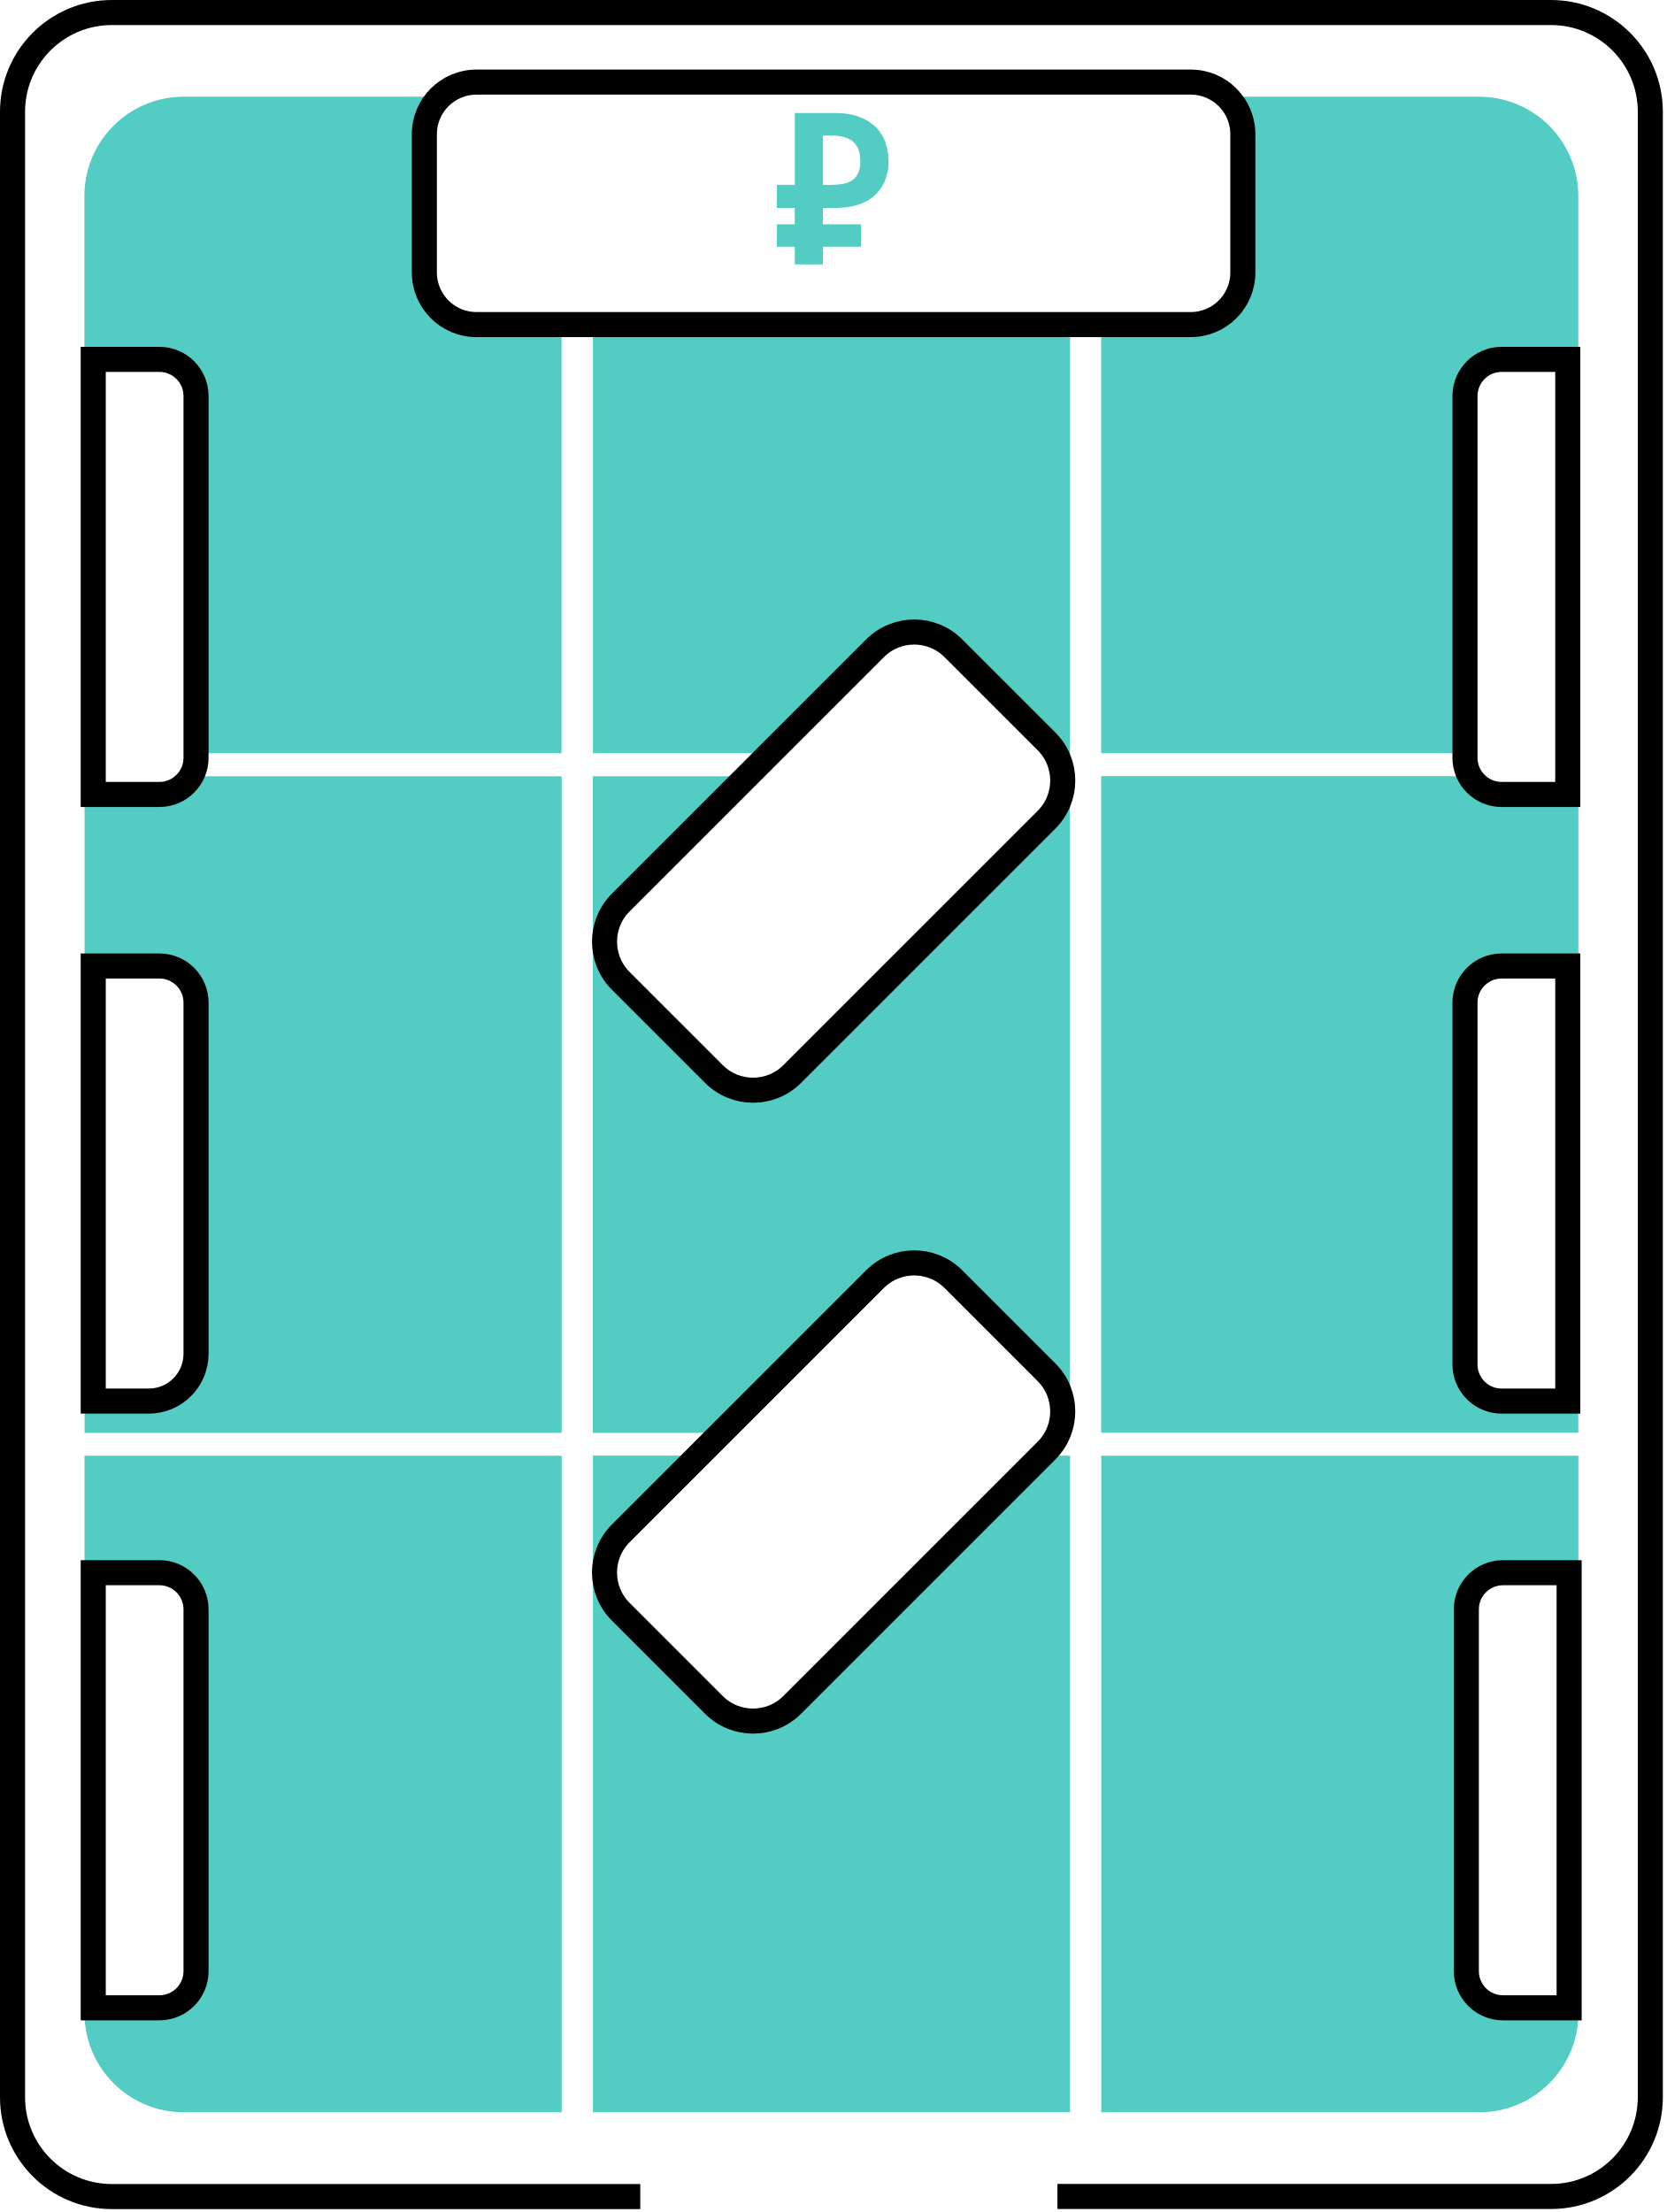
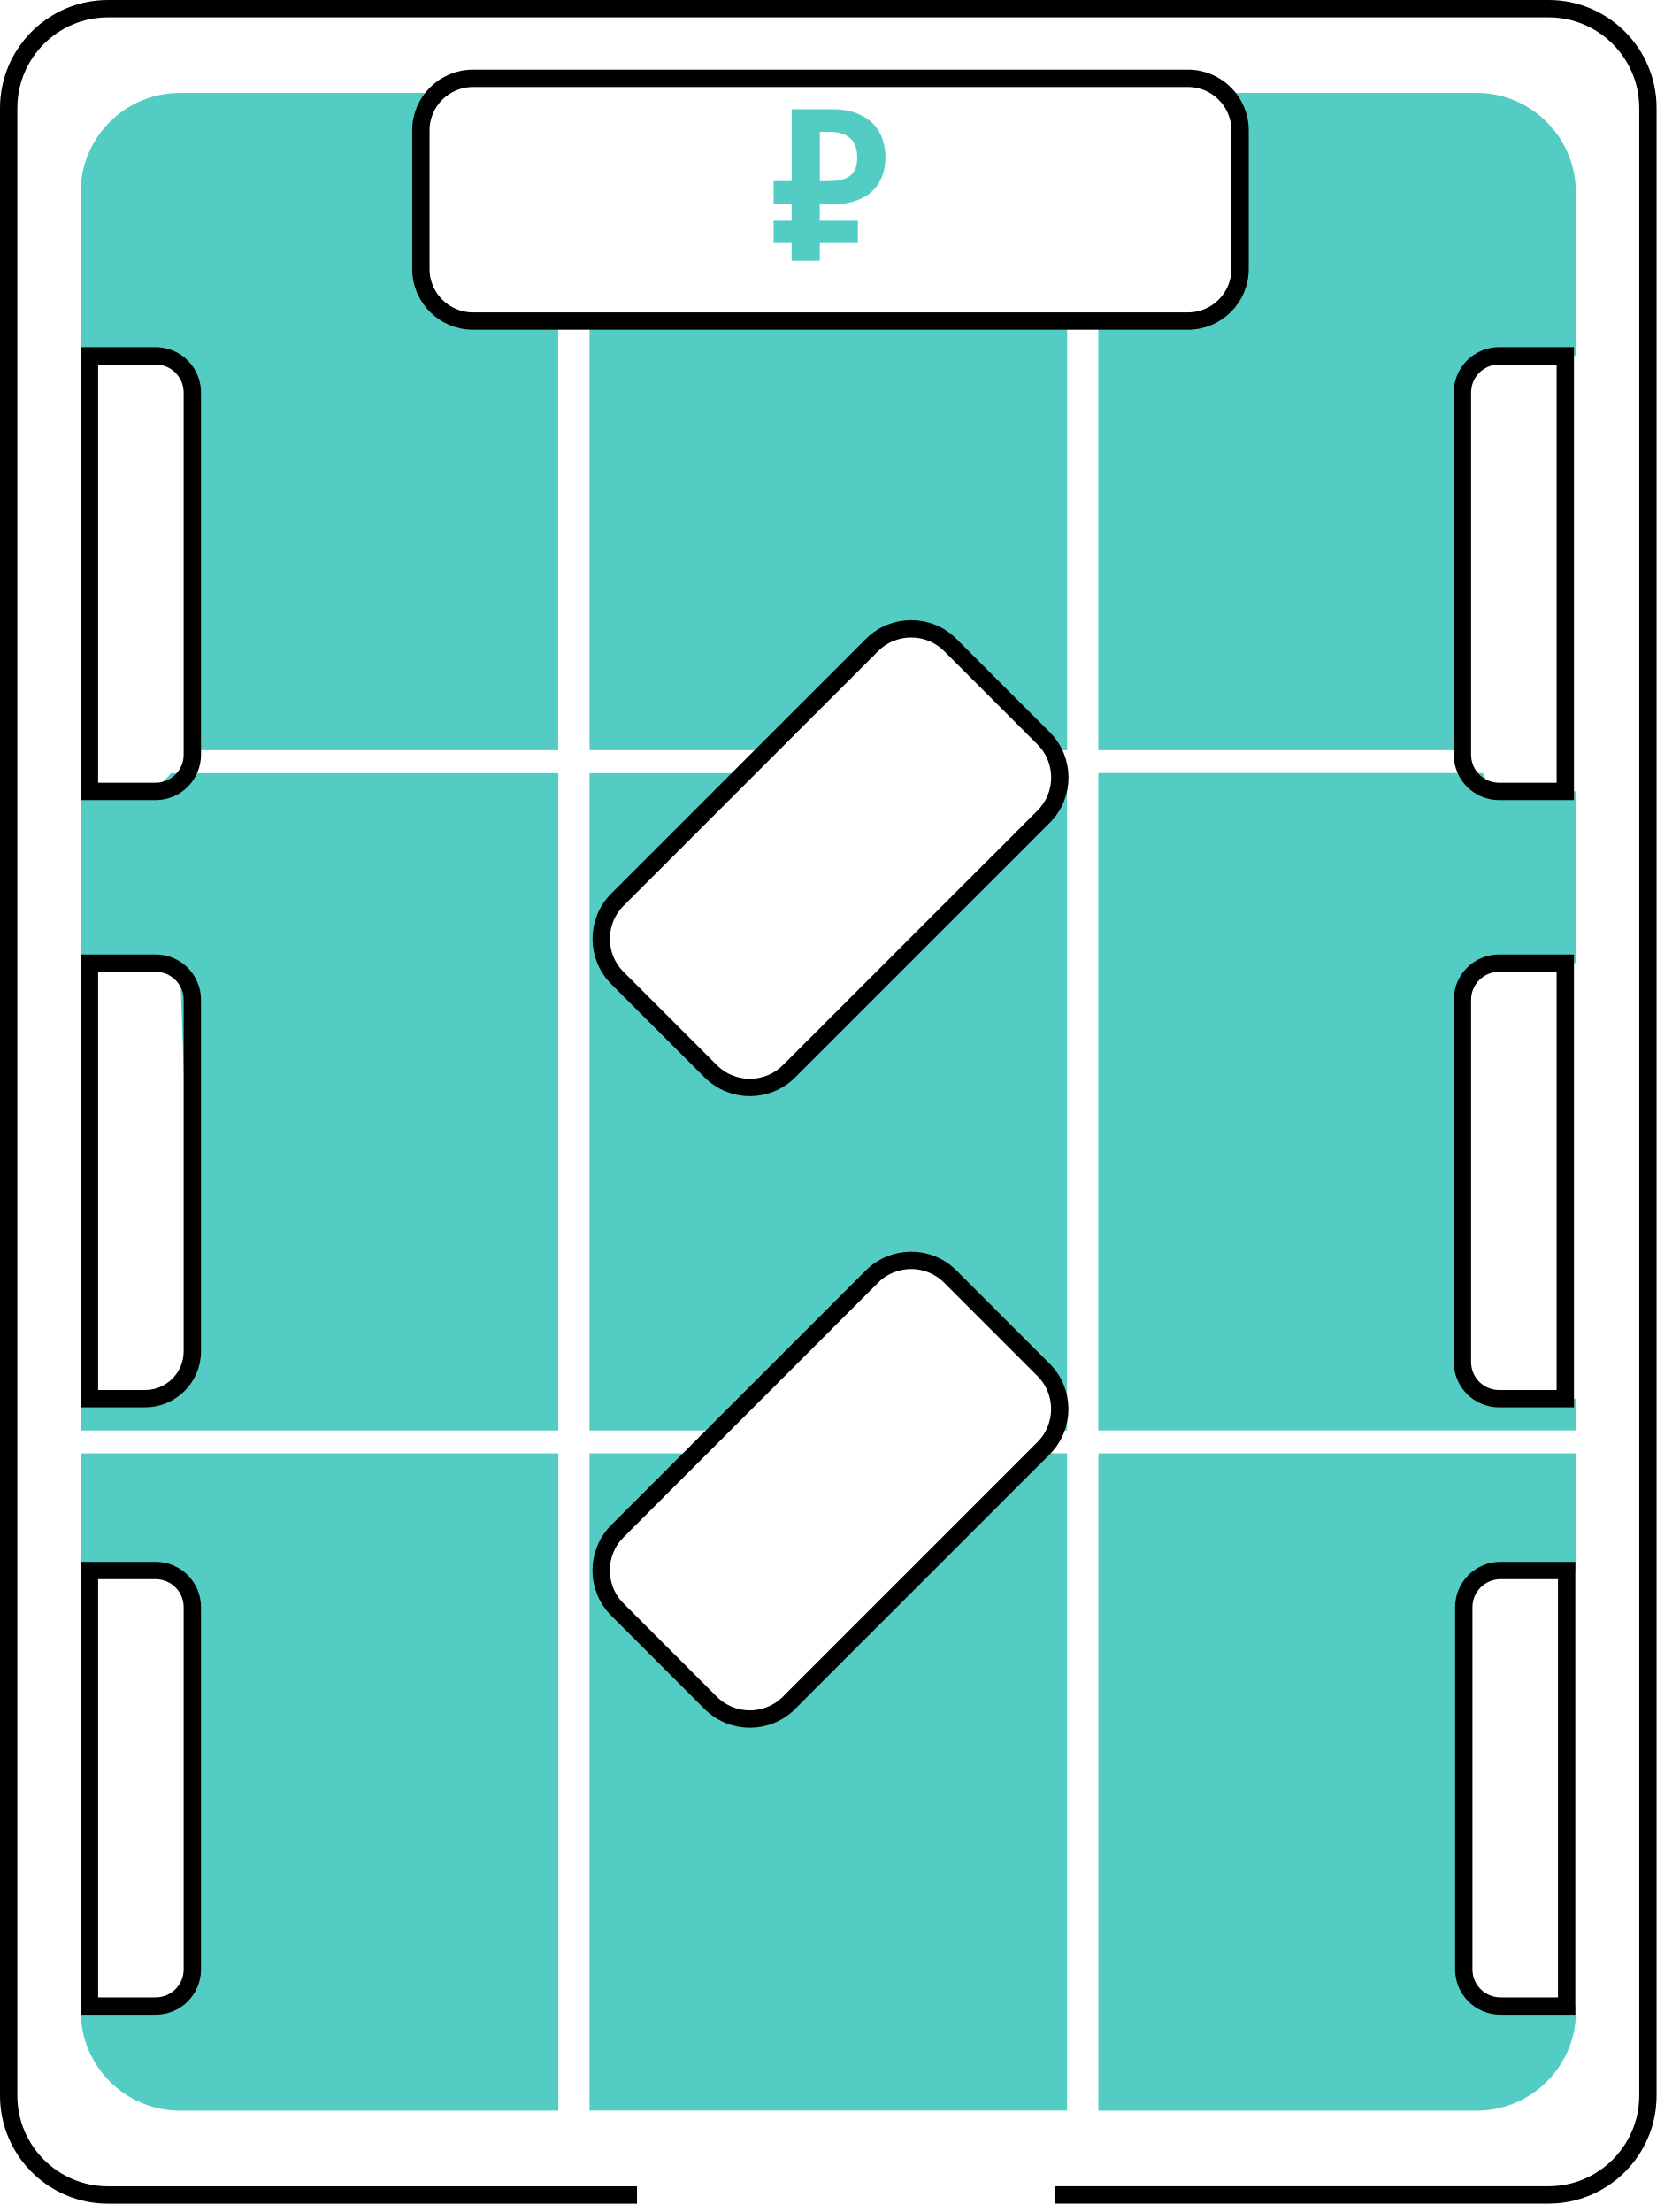
- <svg xmlns="http://www.w3.org/2000/svg" width="266" height="353" viewBox="0 0 266 353" fill="none">
-   <path d="M169.56 123.877C169.756 126.365 168.905 128.917 167.007 130.829L126.423 171.411C122.967 174.867 117.377 174.867 113.921 171.411L99.049 156.54C95.593 153.084 95.593 147.494 99.049 144.038L119.21 123.877H94.598V228.658H115.099L139.632 204.125C143.089 200.669 148.679 200.669 152.135 204.125L167.007 218.997C169.625 221.615 170.253 225.451 168.905 228.658H170.751V123.877H169.56Z" fill="#53CCC4" />
-   <path d="M166.196 232.31L126.437 272.068C122.981 275.524 117.391 275.524 113.934 272.068L99.062 257.196C95.606 253.74 95.606 248.151 99.062 244.695L111.46 232.297H94.611V337.078H170.752V232.297H166.183L166.196 232.31Z" fill="#53CCC4" />
-   <path d="M94.611 51.798V120.212H122.889L139.646 103.455C143.102 99.999 148.692 99.999 152.148 103.455L167.02 118.327C167.596 118.903 168.068 119.544 168.447 120.225H170.765V51.811H94.624L94.611 51.798Z" fill="#53CCC4" />
-   <path d="M27.855 123.877C26.546 125.632 24.452 126.784 22.095 126.784H13.494V154.17H29.296L31.5 214.952C31.5 219.73 27.625 223.592 22.86 223.592L13.494 223.592V228.658H89.634V123.877H27.855Z" fill="#53CCC4" />
-   <path d="M236.037 15.431H195.794C197.365 16.937 198.334 19.058 198.334 21.401V43.485C198.334 48.08 194.616 51.798 190.021 51.798H175.725V120.212L233.824 120.212V61.525C233.824 59.221 235.696 57.349 238 57.349L251.865 57.349V31.271C251.865 22.527 244.769 15.431 236.024 15.431H236.037Z" fill="#53CCC4" />
-   <path d="M76.033 51.798C71.438 51.798 67.72 48.08 67.72 43.485V21.401C67.72 19.058 68.702 16.937 70.26 15.431H29.309C20.564 15.431 13.469 22.527 13.469 31.271V57.349L24 57.349C28.098 57.349 31.423 60.674 31.423 64.771L30.5 118V120.212L89.609 120.212V51.798H76.02H76.033Z" fill="#53CCC4" />
-   <path d="M251.878 223.592H240.5C236.743 223.592 233.706 220.555 233.706 216.797V160.951C233.706 157.194 236.743 154.157 240.5 154.157H251.878V126.77H241.143C239.245 126.77 237.647 125.553 237.045 123.864H175.725V228.645H251.865V223.579L251.878 223.592Z" fill="#53CCC4" />
-   <path d="M239.794 320.4C236.037 320.4 233 317.363 233 313.606V257.759C233 254.002 236.037 250.965 239.794 250.965H251.878V232.31H175.738V337.091H236.051C244.796 337.091 251.892 329.995 251.892 321.251V320.4H243.592H239.794Z" fill="#53CCC4" />
-   <path d="M13.482 232.31V250.965H25.389C29.041 250.965 32 253.924 32 257.576V313.187C32 317.166 28.766 320.4 24.787 320.4H13.482V321.251C13.482 329.995 20.578 337.091 29.323 337.091H89.636V232.31H13.482Z" fill="#53CCC4" />
-   <path d="M139.642 103.449L99.059 144.031C95.608 147.481 95.608 153.076 99.059 156.527L113.926 171.393C117.377 174.844 122.972 174.844 126.423 171.393L167.006 130.812C170.457 127.361 170.457 121.766 167.006 118.315L152.139 103.449C148.688 99.998 143.093 99.998 139.642 103.449Z" stroke="black" stroke-width="4" />
-   <path d="M139.638 204.127L99.055 244.709C95.604 248.16 95.604 253.755 99.055 257.206L113.922 272.072C117.373 275.523 122.968 275.523 126.419 272.072L167.002 231.49C170.453 228.039 170.453 222.445 167.002 218.994L152.135 204.127C148.684 200.677 143.089 200.677 139.638 204.127Z" stroke="black" stroke-width="4" />
-   <path d="M190.02 13.101H76.032C71.441 13.101 67.719 16.823 67.719 21.414V43.485C67.719 48.076 71.441 51.798 76.032 51.798H190.02C194.611 51.798 198.333 48.076 198.333 43.485V21.414C198.333 16.823 194.611 13.101 190.02 13.101Z" stroke="black" stroke-width="4" />
-   <path d="M14.879 57.349H25.431C28.664 57.349 31.283 59.967 31.283 63.201V120.932C31.283 124.165 28.664 126.784 25.431 126.784H14.879V57.349Z" stroke="black" stroke-width="4" />
-   <path d="M14.879 154.157H25.431C28.664 154.157 31.283 156.775 31.283 160.009V216.038C31.283 220.214 27.905 223.592 23.729 223.592H14.879V154.157Z" stroke="black" stroke-width="4" />
-   <path d="M14.879 250.978H25.431C28.664 250.978 31.283 253.596 31.283 256.83V314.561C31.283 317.795 28.664 320.413 25.431 320.413H14.879V250.978Z" stroke="black" stroke-width="4" />
-   <path d="M239.635 57.349H250.187V126.784H239.635C236.402 126.784 233.783 124.165 233.783 120.932V63.201C233.783 59.967 236.402 57.349 239.635 57.349Z" stroke="black" stroke-width="4" />
-   <path d="M239.635 154.157H250.187V223.592H239.635C236.402 223.592 233.783 220.974 233.783 217.74V160.009C233.783 156.775 236.402 154.157 239.635 154.157Z" stroke="black" stroke-width="4" />
-   <path d="M239.852 250.978H250.404V320.413H239.852C236.618 320.413 234 317.795 234 314.561V256.83C234 253.596 236.618 250.978 239.852 250.978Z" stroke="black" stroke-width="4" />
-   <path d="M168.746 350.522H247.518C256.263 350.522 263.359 343.427 263.359 334.682V17.84C263.359 9.095 256.263 2 247.518 2H17.841C9.096 2 2 9.095 2 17.84V334.695C2 343.44 9.096 350.535 17.841 350.535H102.176" stroke="black" stroke-width="4" stroke-miterlimit="10" />
-   <path d="M123.974 29.491H126.841V18.036H133.256C134.801 18.036 136.11 18.246 137.196 18.678C138.283 19.11 139.16 19.673 139.841 20.367C140.522 21.073 141.019 21.885 141.32 22.815C141.621 23.744 141.792 24.713 141.792 25.695C141.792 26.676 141.634 27.658 141.32 28.562C141.006 29.465 140.509 30.25 139.841 30.944C139.16 31.638 138.283 32.188 137.196 32.581C136.11 32.973 134.801 33.183 133.256 33.183H131.318V35.801H137.393V39.362H131.318V42.189H126.828V39.362H123.961V35.801H126.828V33.183H123.961V29.491H123.974ZM132.811 29.491C133.426 29.491 134.015 29.439 134.552 29.334C135.089 29.229 135.573 29.046 135.979 28.771C136.385 28.496 136.712 28.116 136.948 27.619C137.183 27.122 137.288 26.48 137.288 25.708C137.288 24.935 137.17 24.268 136.948 23.744C136.712 23.22 136.398 22.802 135.979 22.487C135.56 22.173 135.089 21.964 134.552 21.833C134.015 21.702 133.426 21.636 132.811 21.636H131.331V29.504H132.811V29.491Z" fill="#53CCC4" />
+ <svg xmlns="http://www.w3.org/2000/svg" width="191" height="255" viewBox="0 0 191 255" fill="none">
+   <g id="Group">
+     <g id="Group_2">
+       <g id="Group_3">
+         <path id="Vector" d="M122.17 89.136C122.312 90.934 121.697 92.78 120.324 94.163L90.976 123.509C88.477 126.008 84.435 126.008 81.935 123.509L71.181 112.755C68.681 110.256 68.681 106.214 71.181 103.714L85.76 89.136H67.962V164.907H82.787L100.529 147.167C103.028 144.667 107.07 144.667 109.57 147.167L120.324 157.921C122.218 159.814 122.672 162.588 121.697 164.907H123.032V89.136H122.17Z" fill="#53CCC4" />
+         <path id="Vector_2" d="M119.736 167.546L90.985 196.296C88.486 198.795 84.443 198.795 81.944 196.296L71.189 185.542C68.69 183.043 68.69 179 71.189 176.501L80.155 167.536H67.971V243.307H123.031V167.536H119.727L119.736 167.546Z" fill="#53CCC4" />
+         <path id="Vector_3" d="M67.971 37.011V86.484H88.419L100.537 74.366C103.037 71.867 107.079 71.867 109.578 74.366L120.333 85.12C120.749 85.537 121.09 86.001 121.365 86.493H123.04V37.02H67.98L67.971 37.011Z" fill="#53CCC4" />
+       </g>
+       <g id="Group_4">
+         <path id="Vector_4" d="M19.696 89.135C18.75 90.403 17.235 91.236 15.531 91.236H9.311V111.041H20.738L22.332 154.995C22.332 158.45 19.53 161.243 16.084 161.243L9.311 161.243V164.906H64.371V89.135H19.696Z" fill="#53CCC4" />
+         <path id="Vector_5" d="M170.245 10.712H141.143C142.279 11.801 142.979 13.334 142.979 15.029V30.999C142.979 34.322 140.291 37.01 136.968 37.01H126.63V86.483H168.644V44.044C168.644 42.378 169.998 41.024 171.664 41.024L181.69 41.024V22.167C181.69 15.843 176.559 10.712 170.235 10.712H170.245Z" fill="#53CCC4" />
+         <path id="Vector_6" d="M54.537 37.01C51.214 37.01 48.525 34.322 48.525 30.999V15.029C48.525 13.334 49.235 11.801 50.362 10.712H20.749C14.425 10.712 9.294 15.843 9.294 22.167V41.024L16.91 41.024C19.873 41.024 22.277 43.429 22.277 46.392L21.61 84.884V86.483H64.354V37.01H54.528H54.537Z" fill="#53CCC4" />
+         <path id="Vector_7" d="M181.7 161.241H173.472C170.755 161.241 168.558 159.045 168.558 156.328V115.943C168.558 113.226 170.755 111.03 173.472 111.03H181.7V91.226H173.937C172.564 91.226 171.409 90.345 170.973 89.124H126.63V164.895H181.69V161.232L181.7 161.241Z" fill="#53CCC4" />
+         <path id="Vector_8" d="M172.96 231.247C170.243 231.247 168.047 229.051 168.047 226.334V185.949C168.047 183.232 170.243 181.036 172.96 181.036H181.698V167.546H126.638V243.317H170.253C176.577 243.317 181.708 238.186 181.708 231.863V231.247H175.706H172.96Z" fill="#53CCC4" />
+         <path id="Vector_9" d="M9.305 167.546V181.036H17.915C20.556 181.036 22.696 183.175 22.696 185.817V226.031C22.696 228.909 20.358 231.247 17.48 231.247H9.305V231.863C9.305 238.186 14.436 243.317 20.76 243.317H64.375V167.546H9.305Z" fill="#53CCC4" />
+       </g>
+     </g>
+     <path id="Vector_10" d="M100.537 74.362L71.189 103.708C68.694 106.204 68.694 110.25 71.189 112.745L81.94 123.495C84.436 125.991 88.482 125.991 90.978 123.495L120.325 94.149C122.821 91.654 122.821 87.608 120.325 85.112L109.574 74.362C107.079 71.866 103.032 71.866 100.537 74.362Z" stroke="black" stroke-width="2" />
+     <path id="Vector_11" d="M100.531 147.167L71.183 176.513C68.688 179.008 68.688 183.054 71.183 185.55L81.934 196.3C84.43 198.796 88.476 198.796 90.971 196.3L120.319 166.954C122.814 164.458 122.814 160.412 120.319 157.917L109.568 147.167C107.072 144.671 103.026 144.671 100.531 147.167Z" stroke="black" stroke-width="2" />
+     <path id="Vector_12" d="M136.965 9.028H54.535C51.215 9.028 48.524 11.72 48.524 15.04V31C48.524 34.321 51.215 37.012 54.535 37.012H136.965C140.285 37.012 142.977 34.321 142.977 31V15.04C142.977 11.72 140.285 9.028 136.965 9.028Z" stroke="black" stroke-width="2" />
+     <path id="Vector_13" d="M10.313 41.023H17.944C20.282 41.023 22.176 42.917 22.176 45.255V87.003C22.176 89.341 20.282 91.235 17.944 91.235H10.313V41.023Z" stroke="black" stroke-width="2" />
+     <path id="Vector_14" d="M10.313 111.03H17.944C20.282 111.03 22.176 112.924 22.176 115.262V155.779C22.176 158.799 19.733 161.242 16.713 161.242H10.313V111.03Z" stroke="black" stroke-width="2" />
+     <path id="Vector_15" d="M10.313 181.048H17.944C20.282 181.048 22.176 182.941 22.176 185.279V227.028C22.176 229.366 20.282 231.259 17.944 231.259H10.313V181.048Z" stroke="black" stroke-width="2" />
+     <path id="Vector_16" d="M172.843 41.023H180.474V91.235H172.843C170.505 91.235 168.611 89.341 168.611 87.003V45.255C168.611 42.917 170.505 41.023 172.843 41.023Z" stroke="black" stroke-width="2" />
+     <path id="Vector_17" d="M172.843 111.03H180.474V161.242H172.843C170.505 161.242 168.611 159.348 168.611 157.01V115.262C168.611 112.924 170.505 111.03 172.843 111.03Z" stroke="black" stroke-width="2" />
+     <path id="Vector_18" d="M173.001 181.048H180.631V231.259H173.001C170.662 231.259 168.769 229.366 168.769 227.028V185.279C168.769 182.941 170.662 181.048 173.001 181.048Z" stroke="black" stroke-width="2" />
+     <path id="Vector_19" d="M121.582 253.032H178.545C184.869 253.032 190 247.901 190 241.577V12.455C190 6.131 184.869 1 178.545 1H12.455C6.131 1 1 6.131 1 12.455V241.586C1 247.91 6.131 253.041 12.455 253.041H73.442" stroke="black" stroke-width="2" stroke-miterlimit="10" />
+     <path id="Vector_20" d="M89.205 20.879H91.278V12.596H95.917C97.034 12.596 97.981 12.747 98.766 13.06C99.552 13.372 100.187 13.779 100.679 14.281C101.171 14.792 101.531 15.379 101.749 16.051C101.966 16.723 102.089 17.424 102.089 18.134C102.089 18.844 101.976 19.554 101.749 20.207C101.521 20.86 101.162 21.428 100.679 21.93C100.187 22.432 99.552 22.829 98.766 23.113C97.981 23.397 97.034 23.549 95.917 23.549H94.516V25.442H98.909V28.017H94.516V30.062H91.269V28.017H89.195V25.442H91.269V23.549H89.195V20.879H89.205ZM95.595 20.879C96.04 20.879 96.466 20.841 96.854 20.765C97.242 20.69 97.593 20.557 97.886 20.358C98.18 20.16 98.416 19.885 98.587 19.525C98.757 19.166 98.833 18.702 98.833 18.143C98.833 17.585 98.748 17.102 98.587 16.723C98.416 16.345 98.189 16.042 97.886 15.814C97.583 15.587 97.242 15.436 96.854 15.341C96.466 15.246 96.04 15.199 95.595 15.199H94.525V20.889H95.595V20.879Z" fill="#53CCC4" />
+   </g>
</svg>
